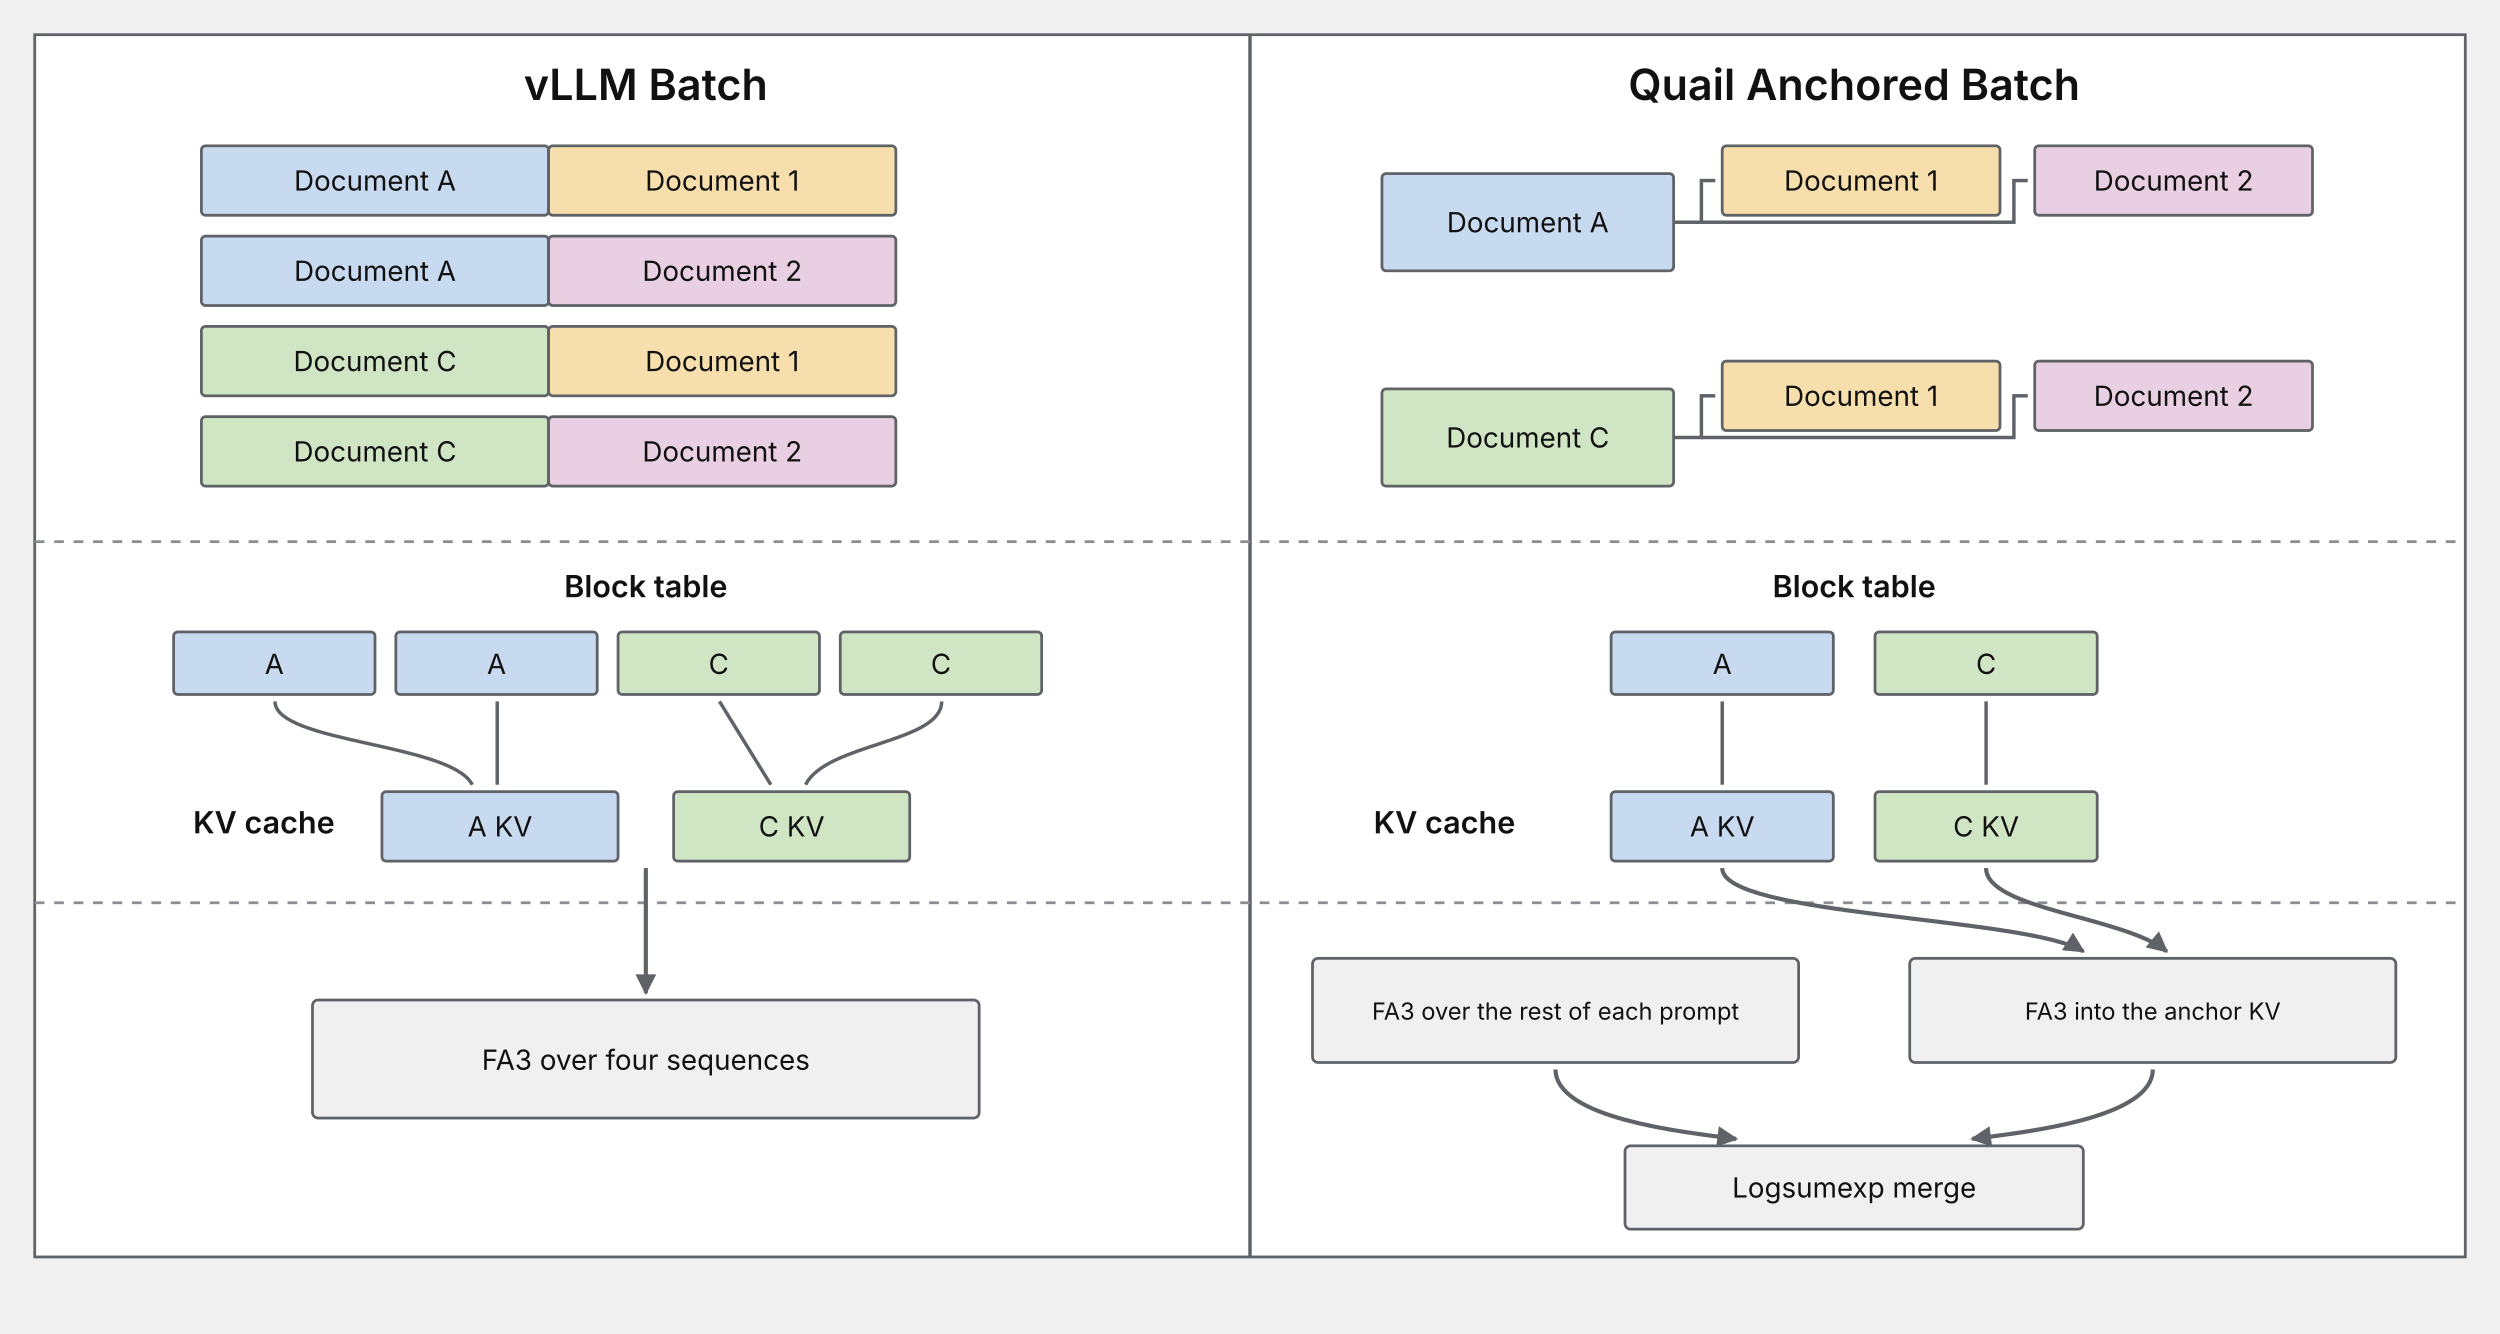
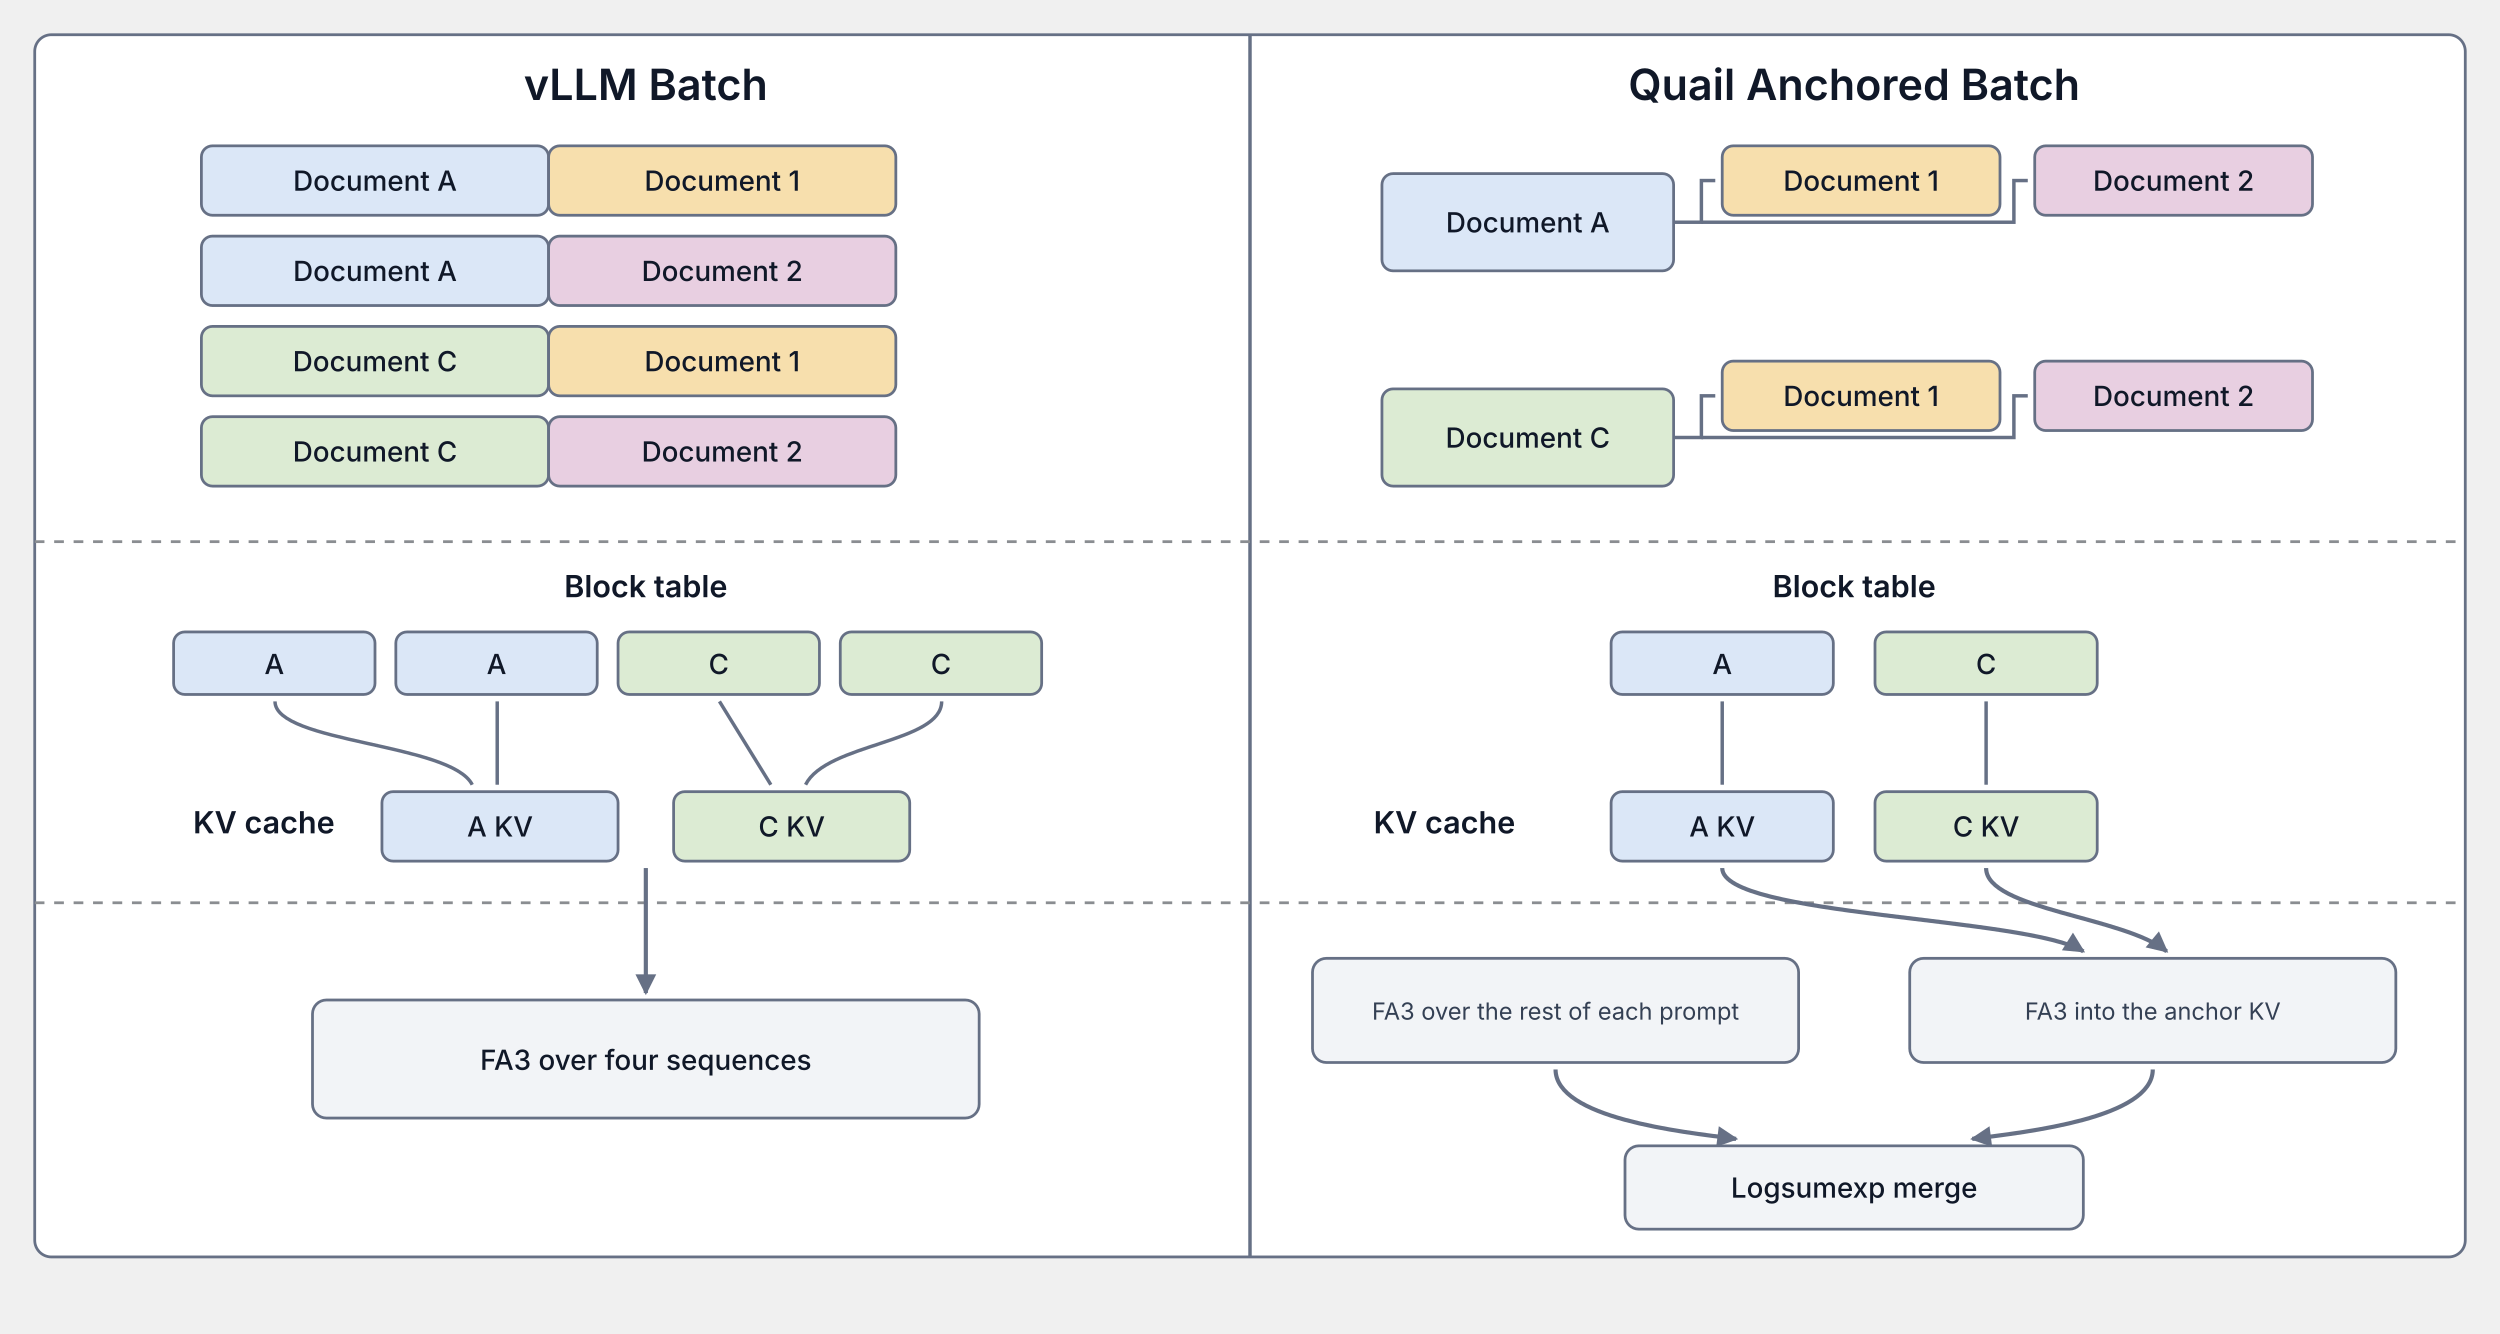
<svg xmlns="http://www.w3.org/2000/svg" viewBox="0 0 1800 960" role="img" aria-labelledby="title desc">
  <defs>
    <marker id="arrow" viewBox="0 0 10 10" refX="9" refY="5" markerWidth="5" markerHeight="5" orient="auto">
-       <path d="M 0 0 L 10 5 L 0 10 z" fill="#5f6368" />
+       <path d="M 0 0 L 10 5 L 0 10 z" fill="#667085" />
    </marker>
    <style>
-       .frame { fill: #ffffff; stroke: #5f6368; stroke-width: 2; }
-       .op { fill: #f0f0f0; stroke: #5f6368; stroke-width: 2; }
-       .doc-a { fill: #c8daf0; stroke: #5f6368; stroke-width: 2; }
-       .doc-c { fill: #cfe5c4; stroke: #5f6368; stroke-width: 2; }
-       .doc-1 { fill: #f7dfad; stroke: #5f6368; stroke-width: 2; }
-       .doc-2 { fill: #e8cfe1; stroke: #5f6368; stroke-width: 2; }
-       .arrow { fill: none; stroke: #5f6368; stroke-width: 3; marker-end: url(#arrow); }
-       .line { fill: none; stroke: #5f6368; stroke-width: 2.5; }
+       .frame { fill: #ffffff; stroke: #667085; stroke-width: 2; }
+       .op { fill: #f2f4f7; stroke: #667085; stroke-width: 2; }
+       .doc-a { fill: #dbe7f7; stroke: #667085; stroke-width: 2; }
+       .doc-c { fill: #dcebd3; stroke: #667085; stroke-width: 2; }
+       .doc-1 { fill: #f7dfad; stroke: #667085; stroke-width: 2; }
+       .doc-2 { fill: #e8cfe1; stroke: #667085; stroke-width: 2; }
+       .arrow { fill: none; stroke: #667085; stroke-width: 3; marker-end: url(#arrow); }
+       .line { fill: none; stroke: #667085; stroke-width: 2.5; }
      .dash { fill: none; stroke: #8a8d91; stroke-width: 2; stroke-dasharray: 7 7; }
-       .title { fill: #111111; font: 600 31px -apple-system, BlinkMacSystemFont, "Segoe UI", sans-serif; text-anchor: middle; }
-       .heading { fill: #111111; font: 600 22px -apple-system, BlinkMacSystemFont, "Segoe UI", sans-serif; text-anchor: middle; }
-       .label { fill: #111111; font: 400 20px -apple-system, BlinkMacSystemFont, "Segoe UI", sans-serif; text-anchor: middle; dominant-baseline: middle; }
-       .small { fill: #111111; font: 400 17px -apple-system, BlinkMacSystemFont, "Segoe UI", sans-serif; text-anchor: middle; dominant-baseline: middle; }
+       .title { fill: #101828; font: 600 31px "Inter", -apple-system, BlinkMacSystemFont, "Segoe UI", sans-serif; text-anchor: middle; }
+       .heading { fill: #101828; font: 600 22px "Inter", -apple-system, BlinkMacSystemFont, "Segoe UI", sans-serif; text-anchor: middle; }
+       .label { fill: #101828; font: 500 20px "Inter", -apple-system, BlinkMacSystemFont, "Segoe UI", sans-serif; text-anchor: middle; dominant-baseline: middle; }
+       .small { fill: #344054; font: 400 17px "Inter", -apple-system, BlinkMacSystemFont, "Segoe UI", sans-serif; text-anchor: middle; dominant-baseline: middle; }
    </style>
  </defs>
-   <rect class="frame" x="25" y="25" width="1750" height="880" />
+   <rect class="frame" x="25" y="25" width="1750" height="880" rx="12" />
  <line class="line" x1="900" y1="25" x2="900" y2="905" />
  <line class="dash" x1="25" y1="390" x2="1775" y2="390" />
  <line class="dash" x1="25" y1="650" x2="1775" y2="650" />
  <text class="title" x="465" y="72">vLLM Batch</text>
  <text class="title" x="1335" y="72">Quail Anchored Batch</text>
  <g aria-label="The vLLM batch contains four sequences">
-     <rect class="doc-a" x="145" y="105" width="250" height="50" rx="3" />
+     <rect class="doc-a" x="145" y="105" width="250" height="50" rx="8" />
    <text class="label" x="270" y="130">Document A</text>
-     <rect class="doc-1" x="395" y="105" width="250" height="50" rx="3" />
+     <rect class="doc-1" x="395" y="105" width="250" height="50" rx="8" />
    <text class="label" x="520" y="130">Document 1</text>
-     <rect class="doc-a" x="145" y="170" width="250" height="50" rx="3" />
+     <rect class="doc-a" x="145" y="170" width="250" height="50" rx="8" />
    <text class="label" x="270" y="195">Document A</text>
-     <rect class="doc-2" x="395" y="170" width="250" height="50" rx="3" />
+     <rect class="doc-2" x="395" y="170" width="250" height="50" rx="8" />
    <text class="label" x="520" y="195">Document 2</text>
-     <rect class="doc-c" x="145" y="235" width="250" height="50" rx="3" />
+     <rect class="doc-c" x="145" y="235" width="250" height="50" rx="8" />
    <text class="label" x="270" y="260">Document C</text>
-     <rect class="doc-1" x="395" y="235" width="250" height="50" rx="3" />
+     <rect class="doc-1" x="395" y="235" width="250" height="50" rx="8" />
    <text class="label" x="520" y="260">Document 1</text>
-     <rect class="doc-c" x="145" y="300" width="250" height="50" rx="3" />
+     <rect class="doc-c" x="145" y="300" width="250" height="50" rx="8" />
    <text class="label" x="270" y="325">Document C</text>
-     <rect class="doc-2" x="395" y="300" width="250" height="50" rx="3" />
+     <rect class="doc-2" x="395" y="300" width="250" height="50" rx="8" />
    <text class="label" x="520" y="325">Document 2</text>
  </g>
  <g aria-label="The Quail batch contains the same pairs grouped by first document">
-     <rect class="doc-a" x="995" y="125" width="210" height="70" rx="3" />
+     <rect class="doc-a" x="995" y="125" width="210" height="70" rx="8" />
    <text class="label" x="1100" y="160">Document A</text>
-     <rect class="doc-1" x="1240" y="105" width="200" height="50" rx="3" />
+     <rect class="doc-1" x="1240" y="105" width="200" height="50" rx="8" />
    <text class="label" x="1340" y="130">Document 1</text>
-     <rect class="doc-2" x="1465" y="105" width="200" height="50" rx="3" />
+     <rect class="doc-2" x="1465" y="105" width="200" height="50" rx="8" />
    <text class="label" x="1565" y="130">Document 2</text>
    <path class="line" d="M 1205 160 L 1225 160 L 1225 130 L 1235 130" />
    <path class="line" d="M 1225 160 L 1450 160 L 1450 130 L 1460 130" />
-     <rect class="doc-c" x="995" y="280" width="210" height="70" rx="3" />
+     <rect class="doc-c" x="995" y="280" width="210" height="70" rx="8" />
    <text class="label" x="1100" y="315">Document C</text>
-     <rect class="doc-1" x="1240" y="260" width="200" height="50" rx="3" />
+     <rect class="doc-1" x="1240" y="260" width="200" height="50" rx="8" />
    <text class="label" x="1340" y="285">Document 1</text>
-     <rect class="doc-2" x="1465" y="260" width="200" height="50" rx="3" />
+     <rect class="doc-2" x="1465" y="260" width="200" height="50" rx="8" />
    <text class="label" x="1565" y="285">Document 2</text>
    <path class="line" d="M 1205 315 L 1225 315 L 1225 285 L 1235 285" />
    <path class="line" d="M 1225 315 L 1450 315 L 1450 285 L 1460 285" />
  </g>
  <g aria-label="vLLM attention metadata">
    <text class="heading" x="465" y="430">Block table</text>
-     <rect class="doc-a" x="125" y="455" width="145" height="45" rx="3" />
+     <rect class="doc-a" x="125" y="455" width="145" height="45" rx="8" />
    <text class="label" x="197.5" y="478">A</text>
-     <rect class="doc-a" x="285" y="455" width="145" height="45" rx="3" />
+     <rect class="doc-a" x="285" y="455" width="145" height="45" rx="8" />
    <text class="label" x="357.5" y="478">A</text>
-     <rect class="doc-c" x="445" y="455" width="145" height="45" rx="3" />
+     <rect class="doc-c" x="445" y="455" width="145" height="45" rx="8" />
    <text class="label" x="517.5" y="478">C</text>
-     <rect class="doc-c" x="605" y="455" width="145" height="45" rx="3" />
+     <rect class="doc-c" x="605" y="455" width="145" height="45" rx="8" />
    <text class="label" x="677.5" y="478">C</text>
    <text class="heading" x="190" y="600">KV cache</text>
-     <rect class="doc-a" x="275" y="570" width="170" height="50" rx="3" />
+     <rect class="doc-a" x="275" y="570" width="170" height="50" rx="8" />
    <text class="label" x="360" y="595">A KV</text>
-     <rect class="doc-c" x="485" y="570" width="170" height="50" rx="3" />
+     <rect class="doc-c" x="485" y="570" width="170" height="50" rx="8" />
    <text class="label" x="570" y="595">C KV</text>
    <path class="line" d="M 198 505 C 198 535, 325 535, 340 565" />
    <path class="line" d="M 358 505 L 358 565" />
    <path class="line" d="M 518 505 L 555 565" />
    <path class="line" d="M 678 505 C 678 535, 595 535, 580 565" />
  </g>
  <g aria-label="Quail attention metadata">
    <text class="heading" x="1335" y="430">Block table</text>
-     <rect class="doc-a" x="1160" y="455" width="160" height="45" rx="3" />
+     <rect class="doc-a" x="1160" y="455" width="160" height="45" rx="8" />
    <text class="label" x="1240" y="478">A</text>
-     <rect class="doc-c" x="1350" y="455" width="160" height="45" rx="3" />
+     <rect class="doc-c" x="1350" y="455" width="160" height="45" rx="8" />
    <text class="label" x="1430" y="478">C</text>
    <text class="heading" x="1040" y="600">KV cache</text>
-     <rect class="doc-a" x="1160" y="570" width="160" height="50" rx="3" />
+     <rect class="doc-a" x="1160" y="570" width="160" height="50" rx="8" />
    <text class="label" x="1240" y="595">A KV</text>
-     <rect class="doc-c" x="1350" y="570" width="160" height="50" rx="3" />
+     <rect class="doc-c" x="1350" y="570" width="160" height="50" rx="8" />
    <text class="label" x="1430" y="595">C KV</text>
    <path class="line" d="M 1240 505 L 1240 565" />
    <path class="line" d="M 1430 505 L 1430 565" />
  </g>
  <g aria-label="vLLM attention call">
-     <rect class="op" x="225" y="720" width="480" height="85" rx="4" />
+     <rect class="op" x="225" y="720" width="480" height="85" rx="10" />
    <text class="label" x="465" y="763">FA3 over four sequences</text>
    <path class="arrow" d="M 465 625 L 465 715" />
  </g>
  <g aria-label="Quail split attention calls">
-     <rect class="op" x="945" y="690" width="350" height="75" rx="4" />
+     <rect class="op" x="945" y="690" width="350" height="75" rx="10" />
    <text class="small" x="1120" y="728">FA3 over the rest of each prompt</text>
-     <rect class="op" x="1375" y="690" width="350" height="75" rx="4" />
+     <rect class="op" x="1375" y="690" width="350" height="75" rx="10" />
    <text class="small" x="1550" y="728">FA3 into the anchor KV</text>
-     <rect class="op" x="1170" y="825" width="330" height="60" rx="4" />
+     <rect class="op" x="1170" y="825" width="330" height="60" rx="10" />
    <text class="label" x="1335" y="855">Logsumexp merge</text>
    <path class="arrow" d="M 1240 625 C 1240 660, 1460 660, 1500 685" />
    <path class="arrow" d="M 1430 625 C 1430 655, 1530 660, 1560 685" />
    <path class="arrow" d="M 1120 770 C 1120 805, 1210 815, 1250 820" />
    <path class="arrow" d="M 1550 770 C 1550 805, 1460 815, 1420 820" />
  </g>
</svg>
